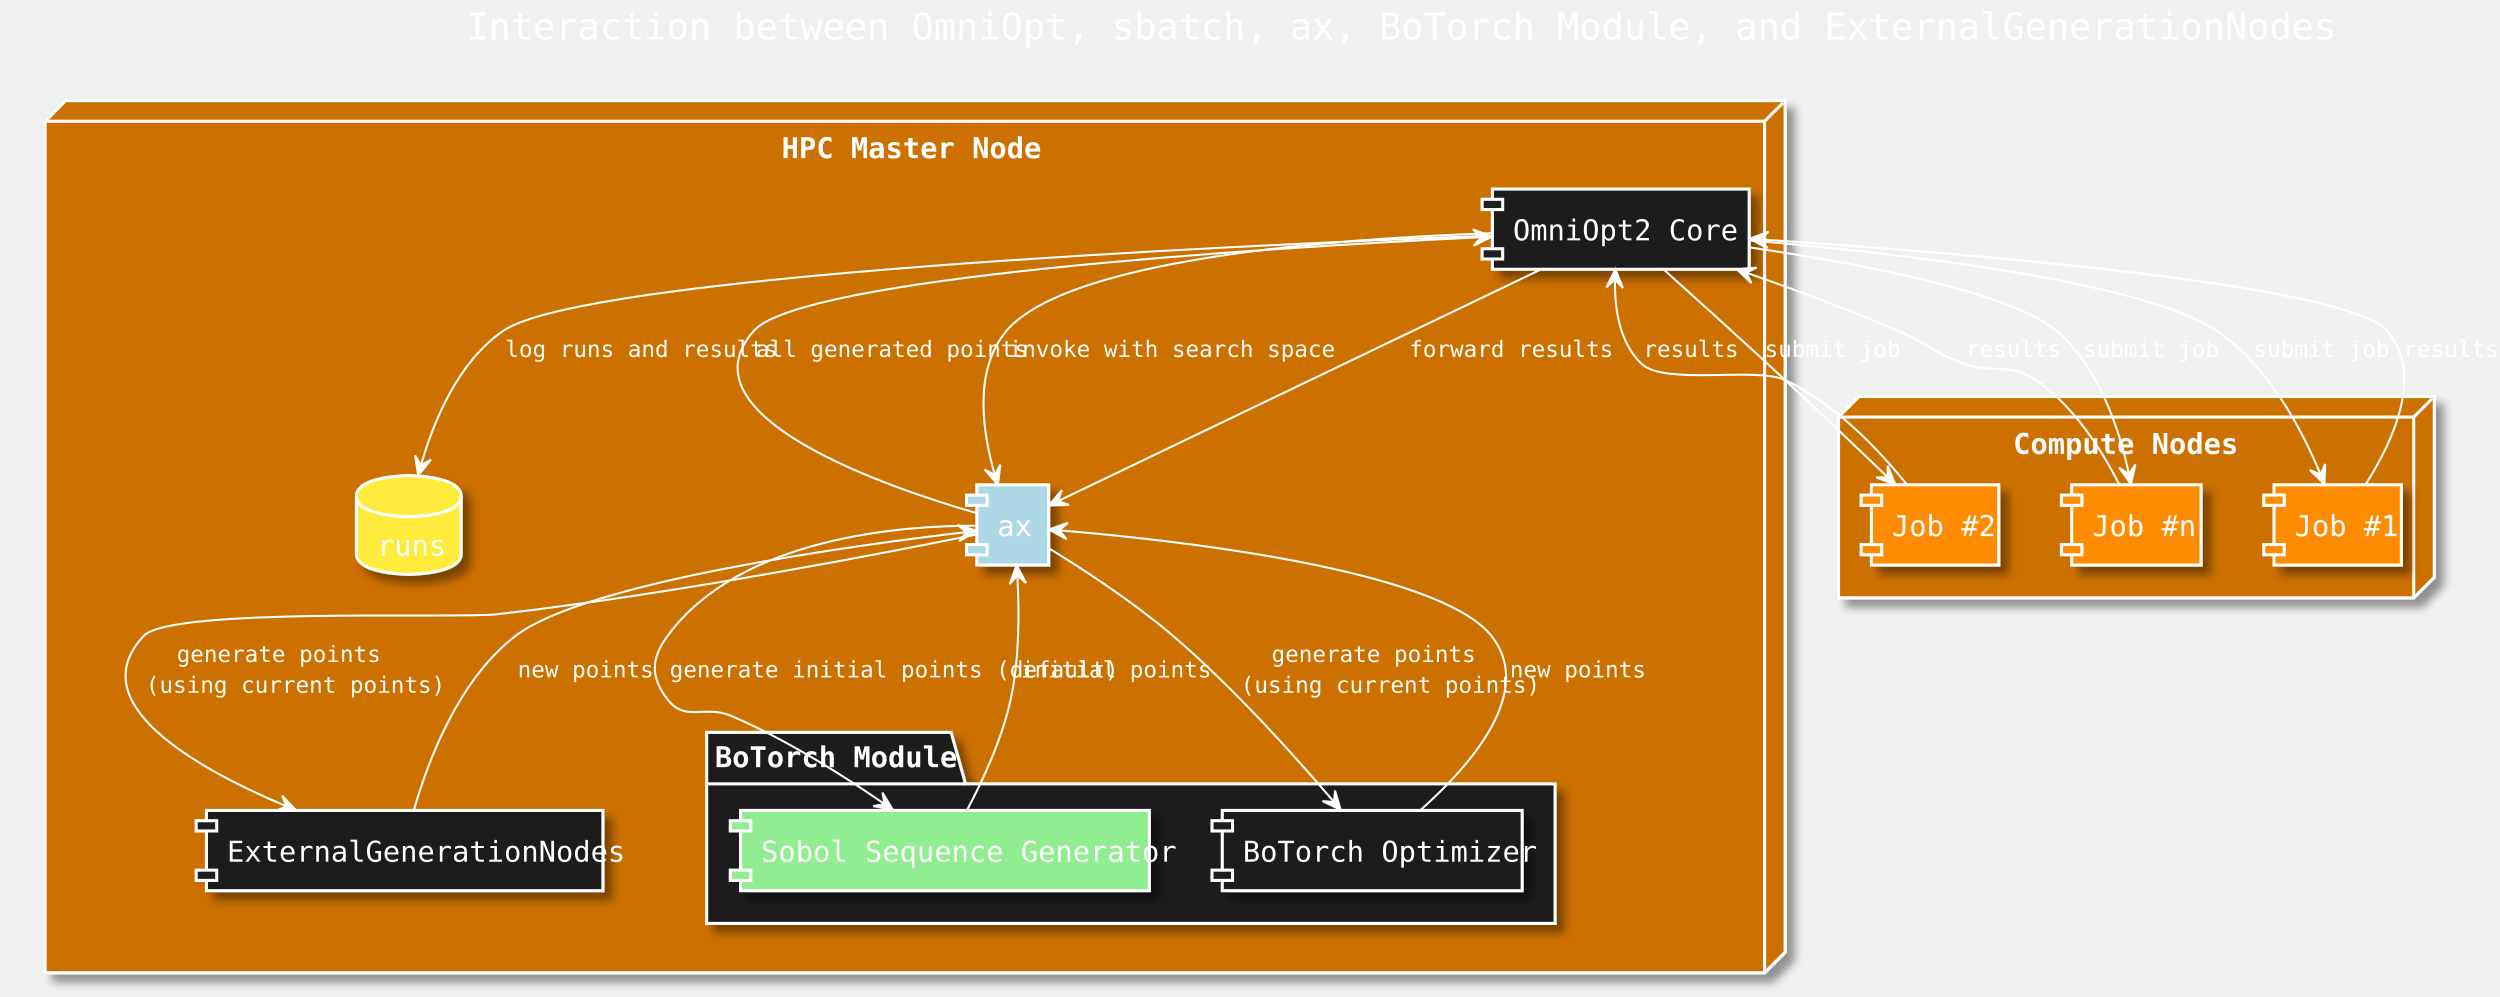
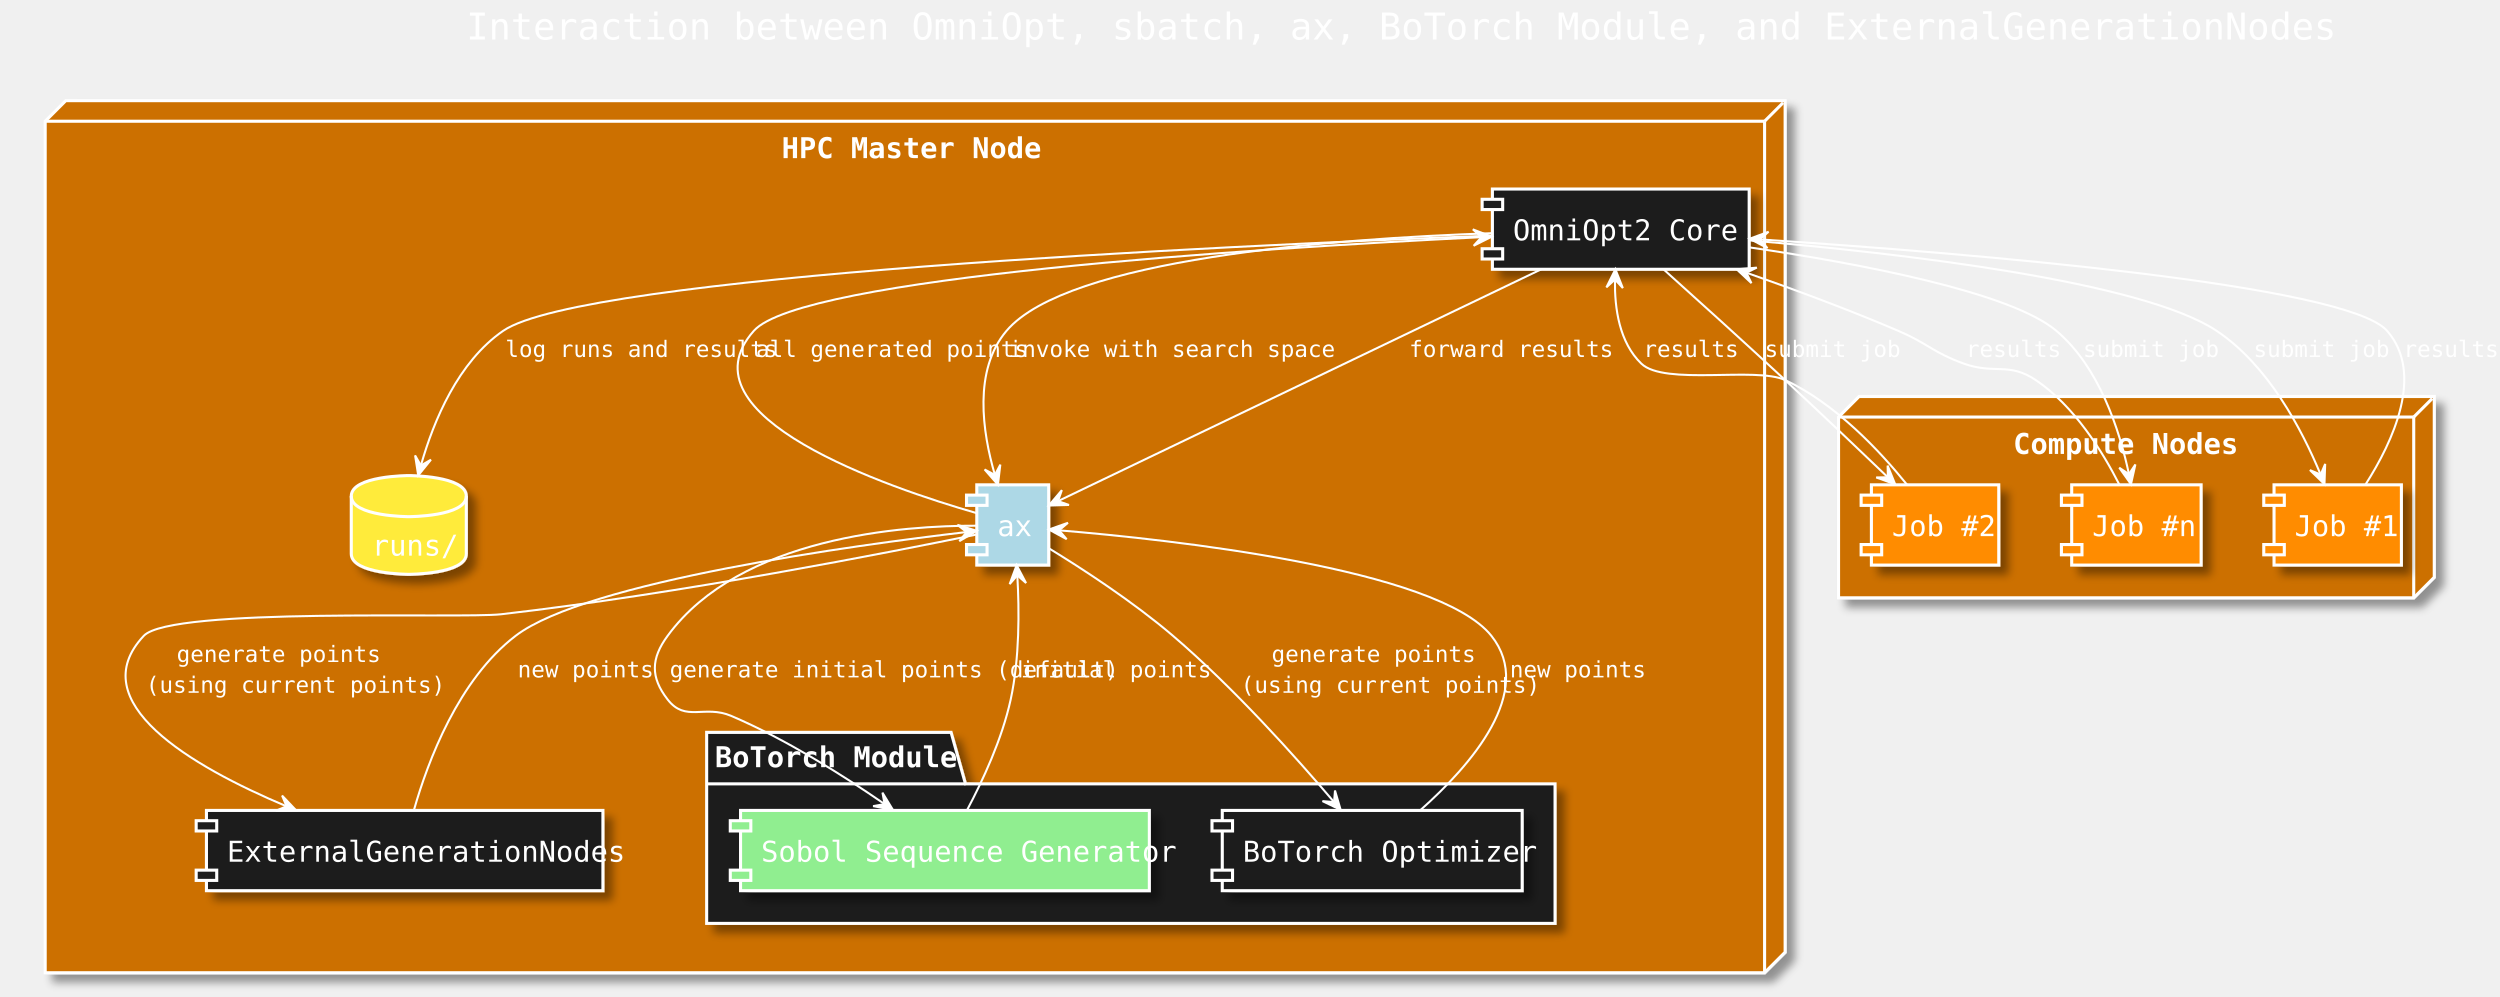
<svg xmlns="http://www.w3.org/2000/svg" contentScriptType="application/ecmascript" contentStyleType="text/css" height="485px" preserveAspectRatio="none" style="width:1217px;height:485px;background:#000000;" version="1.1" viewBox="0 0 1217 485" width="1217px" zoomAndPan="magnify">
  <defs>
-     <filter height="300%" id="f1m0fmux28kxao" width="300%" x="-1" y="-1">
+     <filter height="300%" id="fu6mzp0v8v0u7" width="300%" x="-1" y="-1">
      <feGaussianBlur result="blurOut" stdDeviation="2.0" />
      <feColorMatrix in="blurOut" result="blurOut2" type="matrix" values="0 0 0 0 0 0 0 0 0 0 0 0 0 0 0 0 0 0 .4 0" />
      <feOffset dx="4.0" dy="4.0" in="blurOut2" result="blurOut3" />
      <feBlend in="SourceGraphic" in2="blurOut3" mode="normal" />
    </filter>
  </defs>
  <g>
    <text fill="#FFFFFF" font-family="Monospace" font-size="18" lengthAdjust="spacingAndGlyphs" textLength="770" x="227" y="19.242">Interaction between OmniOpt, sbatch, ax, BoTorch Module, and ExternalGenerationNodes</text>
-     <polygon fill="#CC7000" filter="url(#f1m0fmux28kxao)" points="22,59.016,32,49.016,869,49.016,869,463.516,859,473.516,22,473.516,22,59.016" style="stroke: #FFFFFF; stroke-width: 1.5;" />
+     <polygon fill="#CC7000" filter="url(#fu6mzp0v8v0u7)" points="22,59.016,32,49.016,869,49.016,869,463.516,859,473.516,22,473.516,22,59.016" style="stroke: #FFFFFF; stroke-width: 1.5;" />
    <line style="stroke: #FFFFFF; stroke-width: 1.5;" x1="859" x2="868" y1="59.016" y2="50.016" />
    <line style="stroke: #FFFFFF; stroke-width: 1.5;" x1="22" x2="859" y1="59.016" y2="59.016" />
    <line style="stroke: #FFFFFF; stroke-width: 1.5;" x1="859" x2="859" y1="59.016" y2="473.516" />
    <text fill="#FFFFFF" font-family="Monospace" font-size="14" font-weight="bold" lengthAdjust="spacingAndGlyphs" textLength="122" x="380.5" y="76.982">HPC Master Node</text>
-     <polygon fill="#1E1E1E" filter="url(#f1m0fmux28kxao)" points="344,356.516,463,356.516,470,381.584,757,381.584,757,449.516,344,449.516,344,356.516" style="stroke: #FFFFFF; stroke-width: 1.5;" />
+     <polygon fill="#1E1E1E" filter="url(#fu6mzp0v8v0u7)" points="344,356.516,463,356.516,470,381.584,757,381.584,757,449.516,344,449.516,344,356.516" style="stroke: #FFFFFF; stroke-width: 1.5;" />
    <line style="stroke: #FFFFFF; stroke-width: 1.5;" x1="344" x2="470" y1="381.584" y2="381.584" />
    <text fill="#FFFFFF" font-family="Monospace" font-size="14" font-weight="bold" lengthAdjust="spacingAndGlyphs" textLength="113" x="348" y="373.482">BoTorch Module</text>
-     <polygon fill="#CC7000" filter="url(#f1m0fmux28kxao)" points="895,203.016,905,193.016,1185,193.016,1185,281.016,1175,291.016,895,291.016,895,203.016" style="stroke: #FFFFFF; stroke-width: 1.5;" />
+     <polygon fill="#CC7000" filter="url(#fu6mzp0v8v0u7)" points="895,203.016,905,193.016,1185,193.016,1185,281.016,1175,291.016,895,291.016,895,203.016" style="stroke: #FFFFFF; stroke-width: 1.5;" />
    <line style="stroke: #FFFFFF; stroke-width: 1.5;" x1="1175" x2="1184" y1="203.016" y2="194.016" />
    <line style="stroke: #FFFFFF; stroke-width: 1.5;" x1="895" x2="1175" y1="203.016" y2="203.016" />
    <line style="stroke: #FFFFFF; stroke-width: 1.5;" x1="1175" x2="1175" y1="203.016" y2="291.016" />
    <text fill="#FFFFFF" font-family="Monospace" font-size="14" font-weight="bold" lengthAdjust="spacingAndGlyphs" textLength="112" x="980" y="220.982">Compute Nodes</text>
-     <rect fill="#1E1E1E" filter="url(#f1m0fmux28kxao)" height="39.068" style="stroke: #FFFFFF; stroke-width: 1.5;" width="125" x="726.5" y="92.016" />
+     <rect fill="#1E1E1E" filter="url(#fu6mzp0v8v0u7)" height="39.068" style="stroke: #FFFFFF; stroke-width: 1.5;" width="125" x="726.5" y="92.016" />
    <rect fill="#1E1E1E" height="5" style="stroke: #FFFFFF; stroke-width: 1.5;" width="10" x="721.5" y="97.016" />
    <rect fill="#1E1E1E" height="5" style="stroke: #FFFFFF; stroke-width: 1.5;" width="10" x="721.5" y="121.084" />
    <text fill="#FFFFFF" font-family="Monospace" font-size="14" lengthAdjust="spacingAndGlyphs" textLength="105" x="736.5" y="116.982">OmniOpt2 Core</text>
-     <rect fill="#ADD8E6" filter="url(#f1m0fmux28kxao)" height="39.068" style="stroke: #FFFFFF; stroke-width: 1.5;" width="35" x="475.5" y="236.016" />
+     <rect fill="#ADD8E6" filter="url(#fu6mzp0v8v0u7)" height="39.068" style="stroke: #FFFFFF; stroke-width: 1.5;" width="35" x="475.5" y="236.016" />
    <rect fill="#ADD8E6" height="5" style="stroke: #FFFFFF; stroke-width: 1.5;" width="10" x="470.5" y="241.016" />
    <rect fill="#ADD8E6" height="5" style="stroke: #FFFFFF; stroke-width: 1.5;" width="10" x="470.5" y="265.084" />
    <text fill="#FFFFFF" font-family="Monospace" font-size="14" lengthAdjust="spacingAndGlyphs" textLength="15" x="485.5" y="260.982">ax</text>
-     <rect fill="#1E1E1E" filter="url(#f1m0fmux28kxao)" height="39.068" style="stroke: #FFFFFF; stroke-width: 1.5;" width="193" x="100.5" y="394.516" />
+     <rect fill="#1E1E1E" filter="url(#fu6mzp0v8v0u7)" height="39.068" style="stroke: #FFFFFF; stroke-width: 1.5;" width="193" x="100.5" y="394.516" />
    <rect fill="#1E1E1E" height="5" style="stroke: #FFFFFF; stroke-width: 1.5;" width="10" x="95.5" y="399.516" />
    <rect fill="#1E1E1E" height="5" style="stroke: #FFFFFF; stroke-width: 1.5;" width="10" x="95.5" y="423.584" />
    <text fill="#FFFFFF" font-family="Monospace" font-size="14" lengthAdjust="spacingAndGlyphs" textLength="173" x="110.5" y="419.482">ExternalGenerationNodes</text>
-     <path d="M173.5,241.516 C173.5,231.516 199,231.516 199,231.516 C199,231.516 224.5,231.516 224.5,241.516 L224.5,269.584 C224.5,279.584 199,279.584 199,279.584 C199,279.584 173.5,279.584 173.5,269.584 L173.5,241.516 " fill="#FFEB3B" filter="url(#f1m0fmux28kxao)" style="stroke: #FFFFFF; stroke-width: 1.5;" />
-     <path d="M173.5,241.516 C173.5,251.516 199,251.516 199,251.516 C199,251.516 224.5,251.516 224.5,241.516 " fill="none" style="stroke: #FFFFFF; stroke-width: 1.5;" />
-     <text fill="#FFFFFF" font-family="Monospace" font-size="14" lengthAdjust="spacingAndGlyphs" textLength="31" x="183.5" y="270.482">runs</text>
-     <rect fill="#90EE90" filter="url(#f1m0fmux28kxao)" height="39.068" style="stroke: #FFFFFF; stroke-width: 1.5;" width="199" x="360.5" y="394.516" />
+     <path d="M171,241.516 C171,231.516 199,231.516 199,231.516 C199,231.516 227,231.516 227,241.516 L227,269.584 C227,279.584 199,279.584 199,279.584 C199,279.584 171,279.584 171,269.584 L171,241.516 " fill="#FFEB3B" filter="url(#fu6mzp0v8v0u7)" style="stroke: #FFFFFF; stroke-width: 1.5;" />
+     <path d="M171,241.516 C171,251.516 199,251.516 199,251.516 C199,251.516 227,251.516 227,241.516 " fill="none" style="stroke: #FFFFFF; stroke-width: 1.5;" />
+     <text fill="#FFFFFF" font-family="Monospace" font-size="14" lengthAdjust="spacingAndGlyphs" textLength="36" x="181" y="270.482">runs/</text>
+     <rect fill="#90EE90" filter="url(#fu6mzp0v8v0u7)" height="39.068" style="stroke: #FFFFFF; stroke-width: 1.5;" width="199" x="360.5" y="394.516" />
    <rect fill="#90EE90" height="5" style="stroke: #FFFFFF; stroke-width: 1.5;" width="10" x="355.5" y="399.516" />
    <rect fill="#90EE90" height="5" style="stroke: #FFFFFF; stroke-width: 1.5;" width="10" x="355.5" y="423.584" />
    <text fill="#FFFFFF" font-family="Monospace" font-size="14" lengthAdjust="spacingAndGlyphs" textLength="179" x="370.5" y="419.482">Sobol Sequence Generator</text>
-     <rect fill="#1E1E1E" filter="url(#f1m0fmux28kxao)" height="39.068" style="stroke: #FFFFFF; stroke-width: 1.5;" width="146" x="595" y="394.516" />
+     <rect fill="#1E1E1E" filter="url(#fu6mzp0v8v0u7)" height="39.068" style="stroke: #FFFFFF; stroke-width: 1.5;" width="146" x="595" y="394.516" />
    <rect fill="#1E1E1E" height="5" style="stroke: #FFFFFF; stroke-width: 1.5;" width="10" x="590" y="399.516" />
    <rect fill="#1E1E1E" height="5" style="stroke: #FFFFFF; stroke-width: 1.5;" width="10" x="590" y="423.584" />
    <text fill="#FFFFFF" font-family="Monospace" font-size="14" lengthAdjust="spacingAndGlyphs" textLength="126" x="605" y="419.482">BoTorch Optimizer</text>
-     <rect fill="#FF8C00" filter="url(#f1m0fmux28kxao)" height="39.068" style="stroke: #FFFFFF; stroke-width: 1.5;" width="62" x="1107" y="236.016" />
+     <rect fill="#FF8C00" filter="url(#fu6mzp0v8v0u7)" height="39.068" style="stroke: #FFFFFF; stroke-width: 1.5;" width="62" x="1107" y="236.016" />
    <rect fill="#FF8C00" height="5" style="stroke: #FFFFFF; stroke-width: 1.5;" width="10" x="1102" y="241.016" />
    <rect fill="#FF8C00" height="5" style="stroke: #FFFFFF; stroke-width: 1.5;" width="10" x="1102" y="265.084" />
    <text fill="#FFFFFF" font-family="Monospace" font-size="14" lengthAdjust="spacingAndGlyphs" textLength="42" x="1117" y="260.982">Job #1</text>
-     <rect fill="#FF8C00" filter="url(#f1m0fmux28kxao)" height="39.068" style="stroke: #FFFFFF; stroke-width: 1.5;" width="62" x="911" y="236.016" />
+     <rect fill="#FF8C00" filter="url(#fu6mzp0v8v0u7)" height="39.068" style="stroke: #FFFFFF; stroke-width: 1.5;" width="62" x="911" y="236.016" />
    <rect fill="#FF8C00" height="5" style="stroke: #FFFFFF; stroke-width: 1.5;" width="10" x="906" y="241.016" />
    <rect fill="#FF8C00" height="5" style="stroke: #FFFFFF; stroke-width: 1.5;" width="10" x="906" y="265.084" />
    <text fill="#FFFFFF" font-family="Monospace" font-size="14" lengthAdjust="spacingAndGlyphs" textLength="42" x="921" y="260.982">Job #2</text>
-     <rect fill="#FF8C00" filter="url(#f1m0fmux28kxao)" height="39.068" style="stroke: #FFFFFF; stroke-width: 1.5;" width="63" x="1008.5" y="236.016" />
+     <rect fill="#FF8C00" filter="url(#fu6mzp0v8v0u7)" height="39.068" style="stroke: #FFFFFF; stroke-width: 1.5;" width="63" x="1008.5" y="236.016" />
    <rect fill="#FF8C00" height="5" style="stroke: #FFFFFF; stroke-width: 1.5;" width="10" x="1003.5" y="241.016" />
    <rect fill="#FF8C00" height="5" style="stroke: #FFFFFF; stroke-width: 1.5;" width="10" x="1003.5" y="265.084" />
    <text fill="#FFFFFF" font-family="Monospace" font-size="14" lengthAdjust="spacingAndGlyphs" textLength="43" x="1018.5" y="260.982">Job #n</text>
    <path d="M726.42,113.506 C647.86,116.226 519.73,126.066 490,161.016 C473.73,180.136 478.2,210.266 484.3,231.136 " fill="none" id="OmniOptCore-&gt;ax_module" style="stroke: #FFFFFF; stroke-width: 1.0;" />
    <polygon fill="#FFFFFF" points="485.79,235.966,486.96,226.187,484.317,231.188,479.315,228.544,485.79,235.966" style="stroke: #FFFFFF; stroke-width: 1.0;" />
    <text fill="#FFFFFF" font-family="Monospace" font-size="11" lengthAdjust="spacingAndGlyphs" textLength="130" x="491" y="173.775">invoke with search space</text>
    <path d="M475.25,249.736 C432.49,237.406 329.93,202.596 367,161.016 C390.1,135.106 607.45,121.076 720.85,115.466 " fill="none" id="ax_module-&gt;OmniOptCore" style="stroke: #FFFFFF; stroke-width: 1.0;" />
    <polygon fill="#FFFFFF" points="726.17,115.206,716.986,111.647,721.176,115.448,717.375,119.638,726.17,115.206" style="stroke: #FFFFFF; stroke-width: 1.0;" />
    <text fill="#FFFFFF" font-family="Monospace" font-size="11" lengthAdjust="spacingAndGlyphs" textLength="105" x="368" y="173.775">all generated points</text>
    <path d="M750.3,131.076 C687.45,161.226 565.19,219.886 515.15,243.886 " fill="none" id="OmniOptCore-&gt;ax_module-1" style="stroke: #FFFFFF; stroke-width: 1.0;" />
    <polygon fill="#FFFFFF" points="510.54,246.106,520.384,245.809,515.046,243.939,516.917,238.6,510.54,246.106" style="stroke: #FFFFFF; stroke-width: 1.0;" />
    <text fill="#FFFFFF" font-family="Monospace" font-size="11" lengthAdjust="spacingAndGlyphs" textLength="81" x="686" y="173.775">forward results</text>
    <path d="M475.48,255.916 C440.09,255.786 360.44,261.176 325,309.516 C316.85,320.626 316.56,329.626 325,340.516 C333.71,351.766 342.92,342.926 356,348.516 C382.63,359.896 410.39,377.446 430.52,391.366 " fill="none" id="ax_module-&gt;sobol" style="stroke: #FFFFFF; stroke-width: 1.0;" />
    <polygon fill="#FFFFFF" points="434.7,394.276,429.589,385.857,430.593,391.424,425.026,392.428,434.7,394.276" style="stroke: #FFFFFF; stroke-width: 1.0;" />
    <text fill="#FFFFFF" font-family="Monospace" font-size="11" lengthAdjust="spacingAndGlyphs" textLength="161" x="326" y="329.775">generate initial points (default)</text>
    <path d="M470.76,394.346 C478.33,380.116 487.83,359.746 492,340.516 C496.35,320.496 496.22,297.156 495.23,280.166 " fill="none" id="sobol-&gt;ax_module" style="stroke: #FFFFFF; stroke-width: 1.0;" />
    <polygon fill="#FFFFFF" points="494.9,275.106,491.5,284.349,495.229,280.095,499.483,283.823,494.9,275.106" style="stroke: #FFFFFF; stroke-width: 1.0;" />
    <text fill="#FFFFFF" font-family="Monospace" font-size="11" lengthAdjust="spacingAndGlyphs" textLength="65" x="497" y="329.775">initial points</text>
    <path d="M510.52,266.866 C526.87,276.866 551.59,292.916 571,309.516 C600.61,334.826 630.65,368.366 649.3,390.306 " fill="none" id="ax_module-&gt;botorch" style="stroke: #FFFFFF; stroke-width: 1.0;" />
    <polygon fill="#FFFFFF" points="652.64,394.266,649.879,384.812,649.41,390.45,643.772,389.981,652.64,394.266" style="stroke: #FFFFFF; stroke-width: 1.0;" />
    <text fill="#FFFFFF" font-family="Monospace" font-size="11" lengthAdjust="spacingAndGlyphs" textLength="83" x="619" y="322.275">generate points</text>
    <text fill="#FFFFFF" font-family="Monospace" font-size="11" lengthAdjust="spacingAndGlyphs" textLength="113" x="604" y="337.257">(using current points)</text>
    <path d="M691.5,394.326 C715.86,372.686 747.59,336.566 726,309.516 C699.79,276.676 569.2,262.626 515.81,258.186 " fill="none" id="botorch-&gt;ax_module" style="stroke: #FFFFFF; stroke-width: 1.0;" />
    <polygon fill="#FFFFFF" points="510.59,257.766,519.241,262.473,515.574,258.166,519.881,254.498,510.59,257.766" style="stroke: #FFFFFF; stroke-width: 1.0;" />
    <text fill="#FFFFFF" font-family="Monospace" font-size="11" lengthAdjust="spacingAndGlyphs" textLength="58" x="735" y="329.775">new points</text>
-     <path d="M475.44,260.156 C434.66,268.456 330.26,288.876 242,299.016 C222.98,301.196 83.12,295.566 70,309.516 C39.76,341.666 92.84,372.866 139.34,392.456 " fill="none" id="ax_module-&gt;external_nodes" style="stroke: #FFFFFF; stroke-width: 1.0;" />
-     <polygon fill="#FFFFFF" points="144.11,394.436,137.322,387.3,139.49,392.525,134.264,394.692,144.11,394.436" style="stroke: #FFFFFF; stroke-width: 1.0;" />
+     <path d="M475.28,260.226 C434.61,268.586 331.35,288.956 244,299.016 C224.76,301.236 83.28,295.416 70,309.516 C39.75,341.646 92.83,372.856 139.34,392.456 " fill="none" id="ax_module-&gt;external_nodes" style="stroke: #FFFFFF; stroke-width: 1.0;" />
+     <polygon fill="#FFFFFF" points="144.1,394.426,137.32,387.282,139.482,392.51,134.254,394.672,144.1,394.426" style="stroke: #FFFFFF; stroke-width: 1.0;" />
    <text fill="#FFFFFF" font-family="Monospace" font-size="11" lengthAdjust="spacingAndGlyphs" textLength="83" x="86" y="322.275">generate points</text>
    <text fill="#FFFFFF" font-family="Monospace" font-size="11" lengthAdjust="spacingAndGlyphs" textLength="113" x="71" y="337.257">(using current points)</text>
    <path d="M201.56,394.146 C208.28,370.596 223.15,330.816 251,309.516 C285.6,283.056 416.94,265.286 470.28,259.026 " fill="none" id="external_nodes-&gt;ax_module" style="stroke: #FFFFFF; stroke-width: 1.0;" />
    <polygon fill="#FFFFFF" points="475.49,258.416,466.084,255.496,470.524,259.001,467.02,263.441,475.49,258.416" style="stroke: #FFFFFF; stroke-width: 1.0;" />
    <text fill="#FFFFFF" font-family="Monospace" font-size="11" lengthAdjust="spacingAndGlyphs" textLength="58" x="252" y="329.775">new points</text>
    <path d="M851.66,117.016 C925.47,123.326 1042.66,136.846 1079,161.016 C1104.11,177.716 1120.62,209.136 1129.63,230.916 " fill="none" id="OmniOptCore-&gt;Job1" style="stroke: #FFFFFF; stroke-width: 1.0;" />
    <polygon fill="#FFFFFF" points="1131.55,235.686,1131.895,225.843,1129.681,231.048,1124.475,228.834,1131.55,235.686" style="stroke: #FFFFFF; stroke-width: 1.0;" />
    <text fill="#FFFFFF" font-family="Monospace" font-size="11" lengthAdjust="spacingAndGlyphs" textLength="56" x="1097" y="173.775">submit job</text>
    <path d="M1151.62,235.726 C1164.82,215.026 1180.36,181.916 1162,161.016 C1142.21,138.486 958.86,123.326 856.8,116.546 " fill="none" id="Job1-&gt;OmniOptCore" style="stroke: #FFFFFF; stroke-width: 1.0;" />
    <polygon fill="#FFFFFF" points="851.7,116.216,860.418,120.799,856.689,116.545,860.944,112.816,851.7,116.216" style="stroke: #FFFFFF; stroke-width: 1.0;" />
    <text fill="#FFFFFF" font-family="Monospace" font-size="11" lengthAdjust="spacingAndGlyphs" textLength="35" x="1170" y="173.775">results</text>
    <path d="M809.85,131.156 C826.07,145.716 849.09,166.516 869,185.016 C885.76,200.586 904.43,218.376 918.7,232.056 " fill="none" id="OmniOptCore-&gt;Job2" style="stroke: #FFFFFF; stroke-width: 1.0;" />
    <polygon fill="#FFFFFF" points="922.6,235.796,918.898,226.669,919.001,232.325,913.345,232.428,922.6,235.796" style="stroke: #FFFFFF; stroke-width: 1.0;" />
    <text fill="#FFFFFF" font-family="Monospace" font-size="11" lengthAdjust="spacingAndGlyphs" textLength="56" x="859" y="173.775">submit job</text>
    <path d="M928.35,235.966 C915.15,219.556 893.57,196.506 869,185.016 C854.82,178.386 810.29,187.866 799,177.016 C788.32,166.756 785.94,150.166 786.17,136.386 " fill="none" id="Job2-&gt;OmniOptCore" style="stroke: #FFFFFF; stroke-width: 1.0;" />
    <polygon fill="#FFFFFF" points="786.38,131.066,781.998,139.886,786.166,136.061,789.991,140.229,786.38,131.066" style="stroke: #FFFFFF; stroke-width: 1.0;" />
    <text fill="#FFFFFF" font-family="Monospace" font-size="11" lengthAdjust="spacingAndGlyphs" textLength="35" x="800" y="173.775">results</text>
    <path d="M851.51,120.406 C905.63,128.356 978.62,142.156 1001,161.016 C1021.92,178.646 1031.81,209.366 1036.36,230.766 " fill="none" id="OmniOptCore-&gt;JobN" style="stroke: #FFFFFF; stroke-width: 1.0;" />
    <polygon fill="#FFFFFF" points="1037.35,235.716,1039.502,226.105,1036.367,230.814,1031.658,227.678,1037.35,235.716" style="stroke: #FFFFFF; stroke-width: 1.0;" />
    <text fill="#FFFFFF" font-family="Monospace" font-size="11" lengthAdjust="spacingAndGlyphs" textLength="56" x="1014" y="173.775">submit job</text>
    <path d="M1031.7,235.926 C1023.6,219.966 1009.76,197.596 991,185.016 C977.75,176.126 971.02,182.396 956,177.016 C941.03,171.646 938.62,167.266 924,161.016 C900.27,150.866 873.63,140.986 850.33,132.816 " fill="none" id="JobN-&gt;OmniOptCore" style="stroke: #FFFFFF; stroke-width: 1.0;" />
    <polygon fill="#FFFFFF" points="845.41,131.106,852.599,137.838,850.133,132.747,855.224,130.281,845.41,131.106" style="stroke: #FFFFFF; stroke-width: 1.0;" />
    <text fill="#FFFFFF" font-family="Monospace" font-size="11" lengthAdjust="spacingAndGlyphs" textLength="35" x="957" y="173.775">results</text>
    <path d="M726.39,114.666 C591.81,119.786 283.95,134.296 245,161.016 C223.04,176.076 211.13,204.736 204.96,226.366 " fill="none" id="OmniOptCore-&gt;db_runs" style="stroke: #FFFFFF; stroke-width: 1.0;" />
    <polygon fill="#FFFFFF" points="203.59,231.426,209.792,223.775,204.89,226.598,202.067,221.695,203.59,231.426" style="stroke: #FFFFFF; stroke-width: 1.0;" />
    <text fill="#FFFFFF" font-family="Monospace" font-size="11" lengthAdjust="spacingAndGlyphs" textLength="105" x="246" y="173.775">log runs and results</text>
  </g>
</svg>
